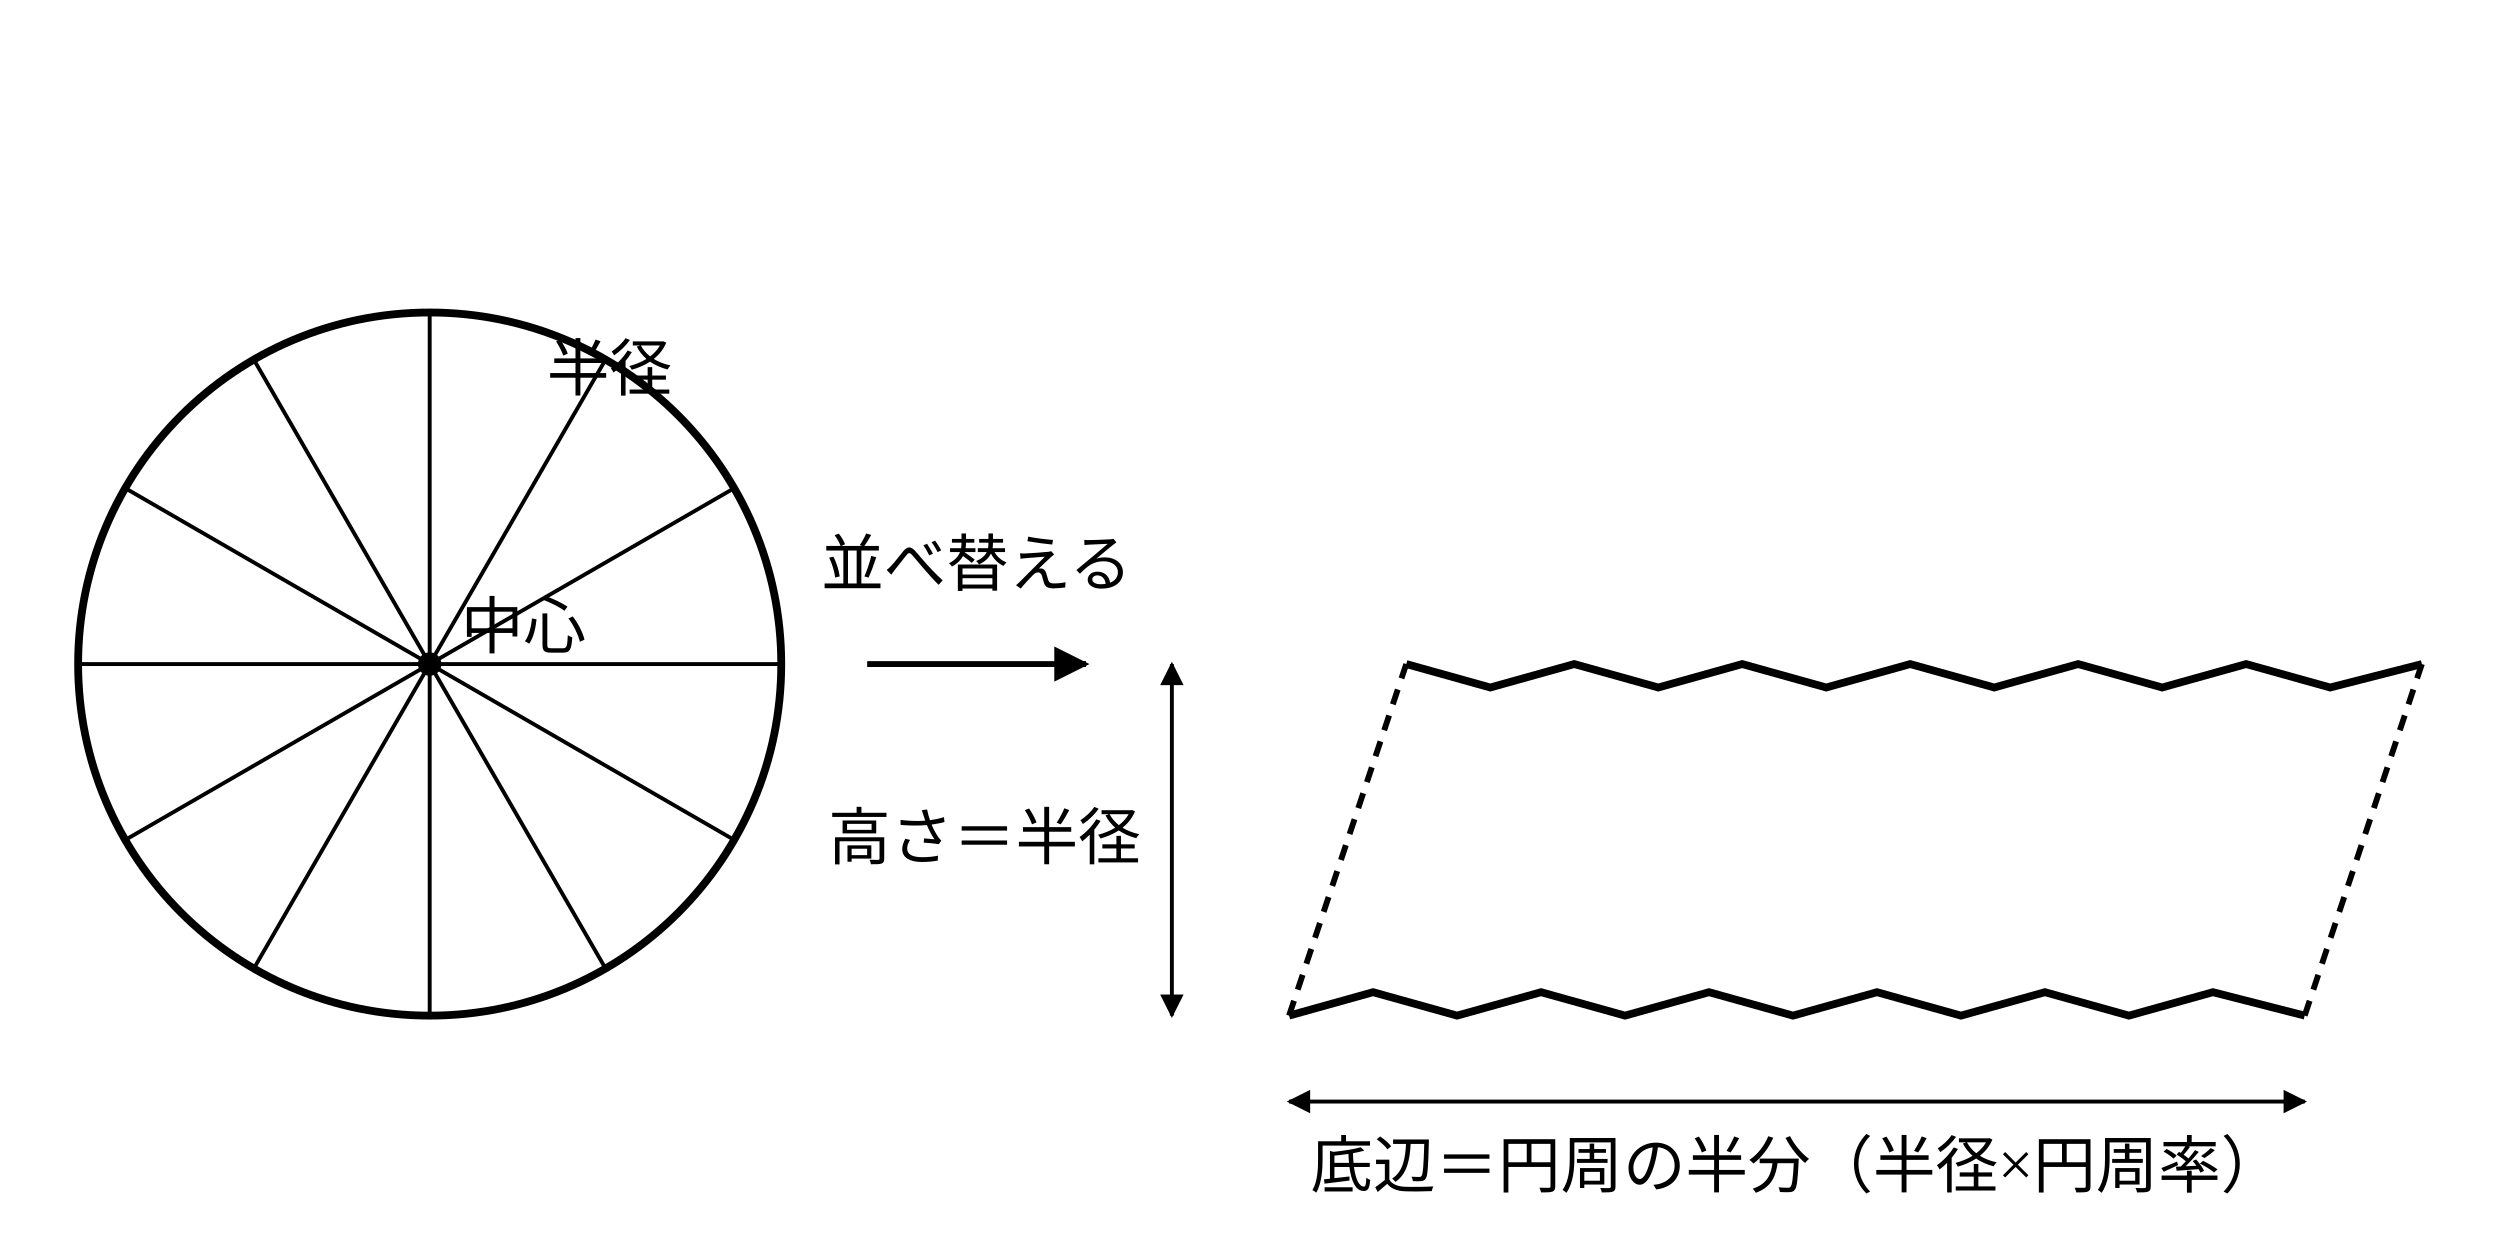
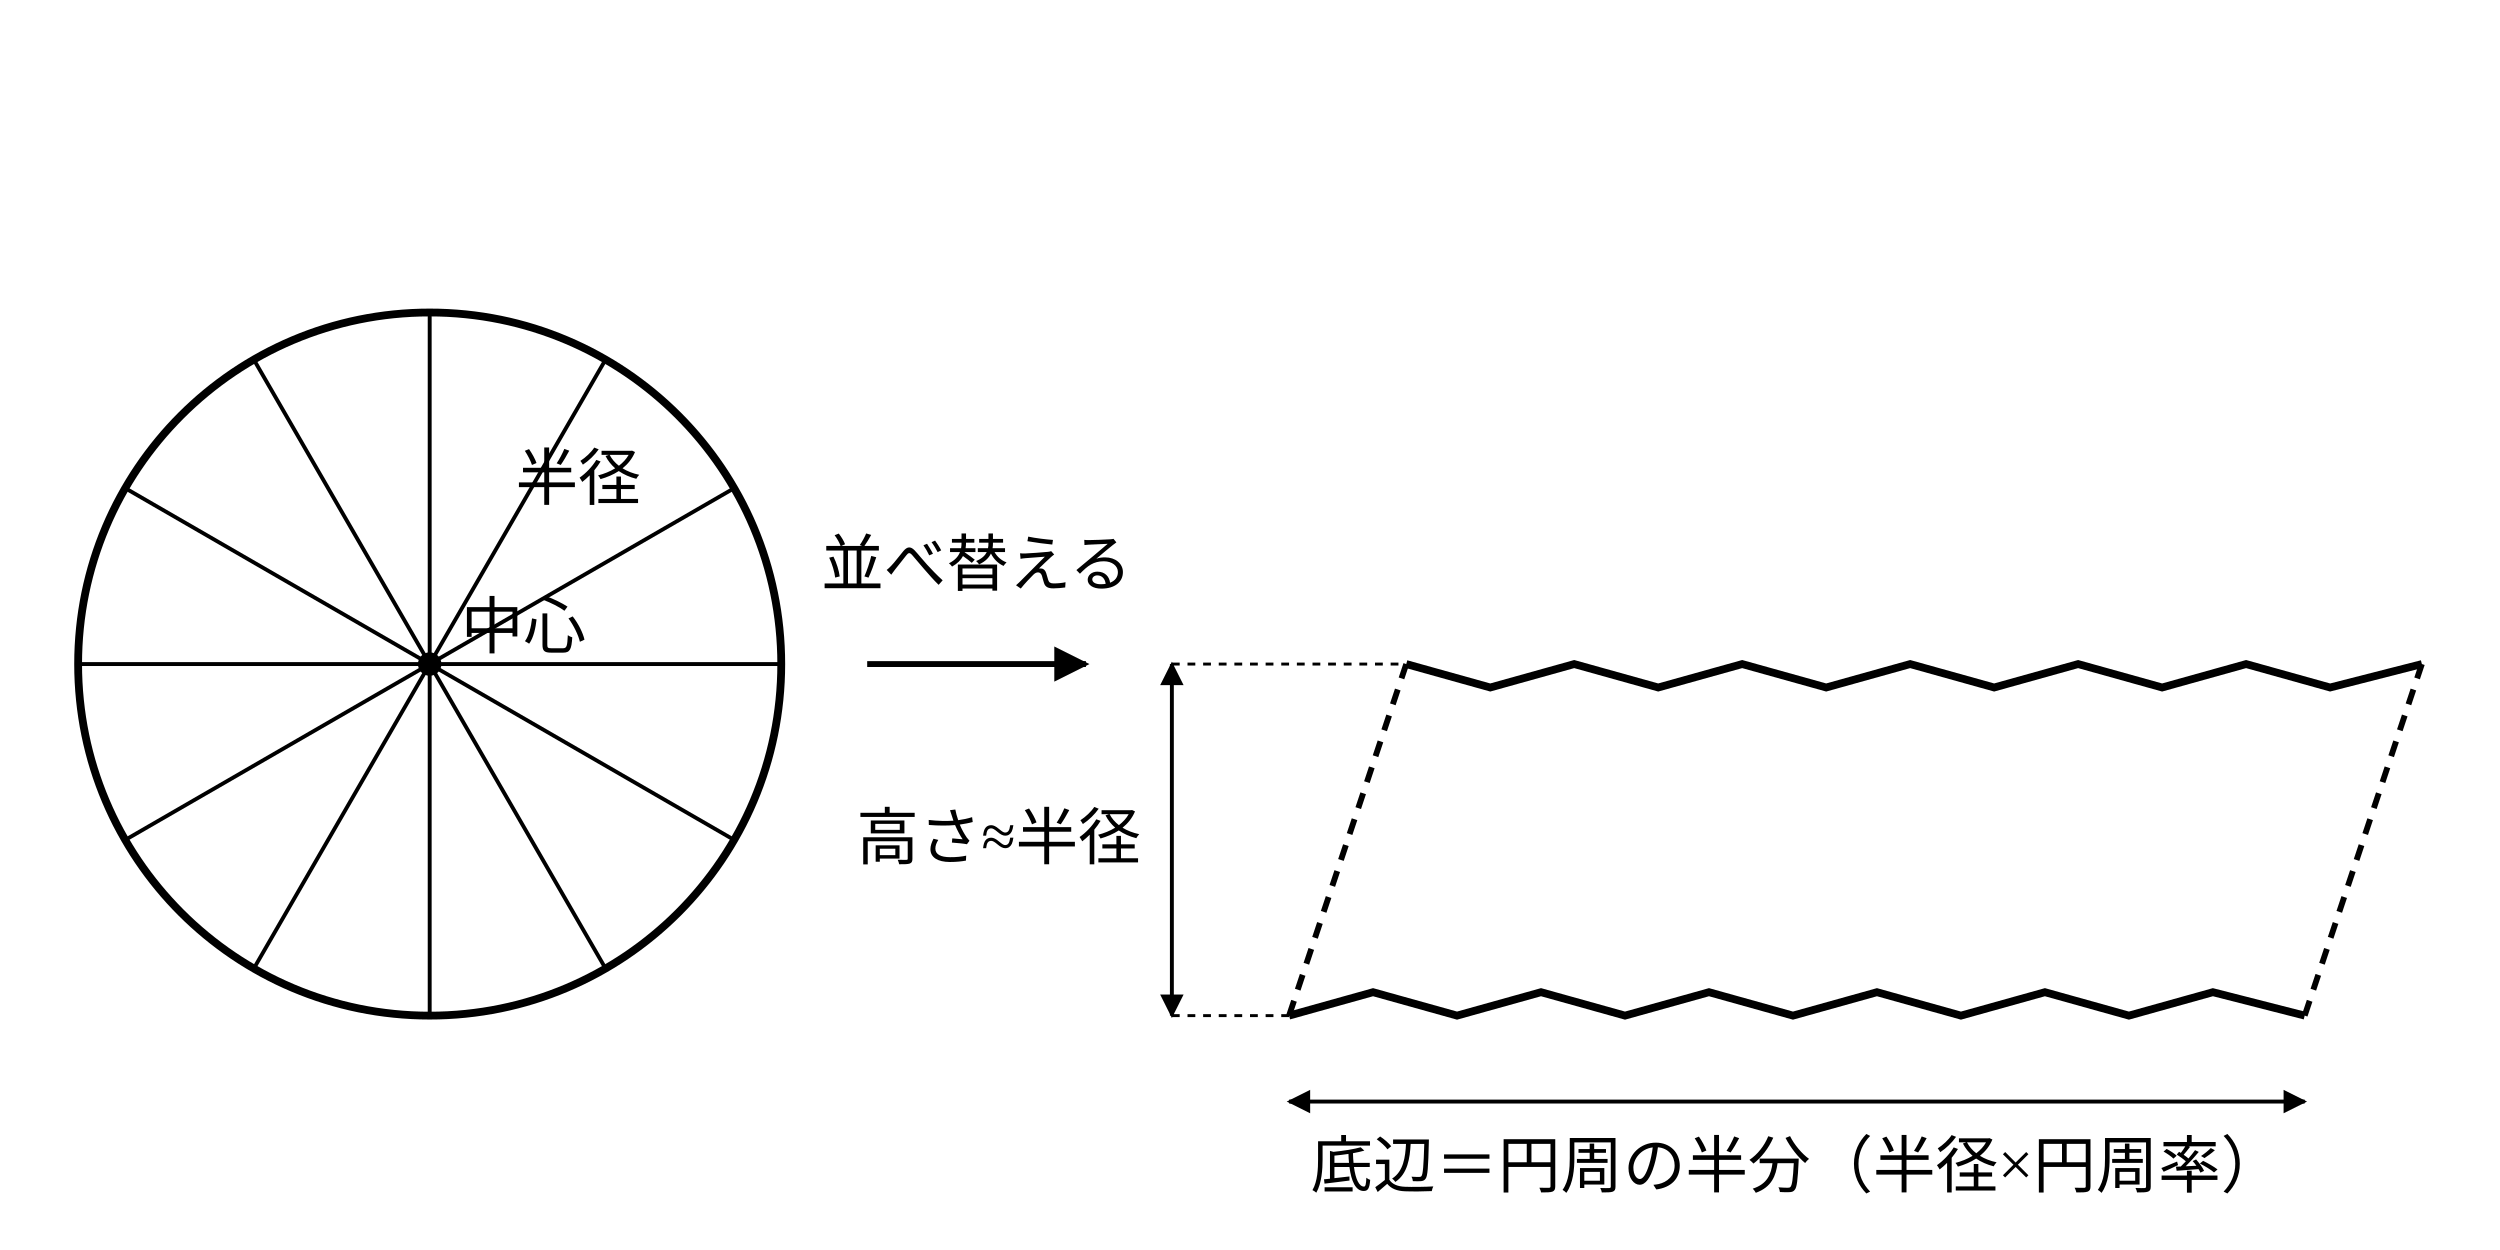
<svg xmlns="http://www.w3.org/2000/svg" viewBox="0 0 640 320" role="img" aria-label="円を扇形に分割して交互に並べ替えると、底辺が円周の半分（半径×円周率）、高さが半径にほぼ等しい平行四辺形に近い形になることを示す図">
  <defs>
    <marker id="arrow" viewBox="0 0 10 10" refX="9" refY="5" markerWidth="6" markerHeight="6" orient="auto-start-reverse">
      <path d="M0,0 L10,5 L0,10 z" fill="currentColor" />
    </marker>
  </defs>
  <circle cx="110" cy="170" r="90" fill="none" stroke="currentColor" stroke-width="2" />
  <line x1="110" y1="170" x2="110.0" y2="80.0" stroke="currentColor" stroke-width="1" />
  <line x1="110" y1="170" x2="155.0" y2="92.1" stroke="currentColor" stroke-width="1" />
  <line x1="110" y1="170" x2="187.9" y2="125.0" stroke="currentColor" stroke-width="1" />
  <line x1="110" y1="170" x2="200.0" y2="170.0" stroke="currentColor" stroke-width="1" />
  <line x1="110" y1="170" x2="187.9" y2="215.0" stroke="currentColor" stroke-width="1" />
  <line x1="110" y1="170" x2="155.0" y2="247.9" stroke="currentColor" stroke-width="1" />
  <line x1="110" y1="170" x2="110.0" y2="260.0" stroke="currentColor" stroke-width="1" />
  <line x1="110" y1="170" x2="65.0" y2="247.9" stroke="currentColor" stroke-width="1" />
  <line x1="110" y1="170" x2="32.1" y2="215.0" stroke="currentColor" stroke-width="1" />
  <line x1="110" y1="170" x2="20.0" y2="170.0" stroke="currentColor" stroke-width="1" />
  <line x1="110" y1="170" x2="32.1" y2="125.0" stroke="currentColor" stroke-width="1" />
  <line x1="110" y1="170" x2="65.0" y2="92.1" stroke="currentColor" stroke-width="1" />
  <circle cx="110" cy="170" r="3" fill="currentColor" />
  <text x="118" y="166" font-size="16" fill="currentColor">中心</text>
-   <text x="140" y="100" font-size="16" fill="currentColor">半径</text>
+   <text x="132" y="128" font-size="16" fill="currentColor">半径</text>
  <line x1="222" y1="170" x2="278" y2="170" stroke="currentColor" stroke-width="1.5" marker-end="url(#arrow)" />
  <text x="250" y="150" font-size="16" text-anchor="middle" fill="currentColor">並べ替える</text>
  <polyline points="330,260 351.5,254 373,260 394.5,254 416,260 437.5,254 459,260 480.5,254 502,260 523.5,254 545,260 566.5,254 590,260" fill="none" stroke="currentColor" stroke-width="2" />
  <polyline points="360,170 381.5,176 403,170 424.5,176 446,170 467.5,176 489,170 510.5,176 532,170 553.5,176 575,170 596.5,176 620,170" fill="none" stroke="currentColor" stroke-width="2" />
  <line x1="330" y1="260" x2="360" y2="170" stroke="currentColor" stroke-width="1.5" stroke-dasharray="4 3" />
  <line x1="590" y1="260" x2="620" y2="170" stroke="currentColor" stroke-width="1.5" stroke-dasharray="4 3" />
+   <line x1="300" y1="170" x2="360" y2="170" stroke="currentColor" stroke-width="0.75" stroke-dasharray="2 2" />
+   <line x1="300" y1="260" x2="330" y2="260" stroke="currentColor" stroke-width="0.75" stroke-dasharray="2 2" />
  <line x1="300" y1="170" x2="300" y2="260" stroke="currentColor" stroke-width="1" marker-end="url(#arrow)" marker-start="url(#arrow)" />
-   <text x="292" y="220" font-size="16" text-anchor="end" fill="currentColor">高さ＝半径</text>
+   <text x="292" y="220" font-size="16" text-anchor="end" fill="currentColor">高さ≈半径</text>
  <line x1="330" y1="282" x2="590" y2="282" stroke="currentColor" stroke-width="1" marker-end="url(#arrow)" marker-start="url(#arrow)" />
  <text x="460" y="304" font-size="16" text-anchor="middle" fill="currentColor">底辺＝円周の半分（半径×円周率）</text>
</svg>
